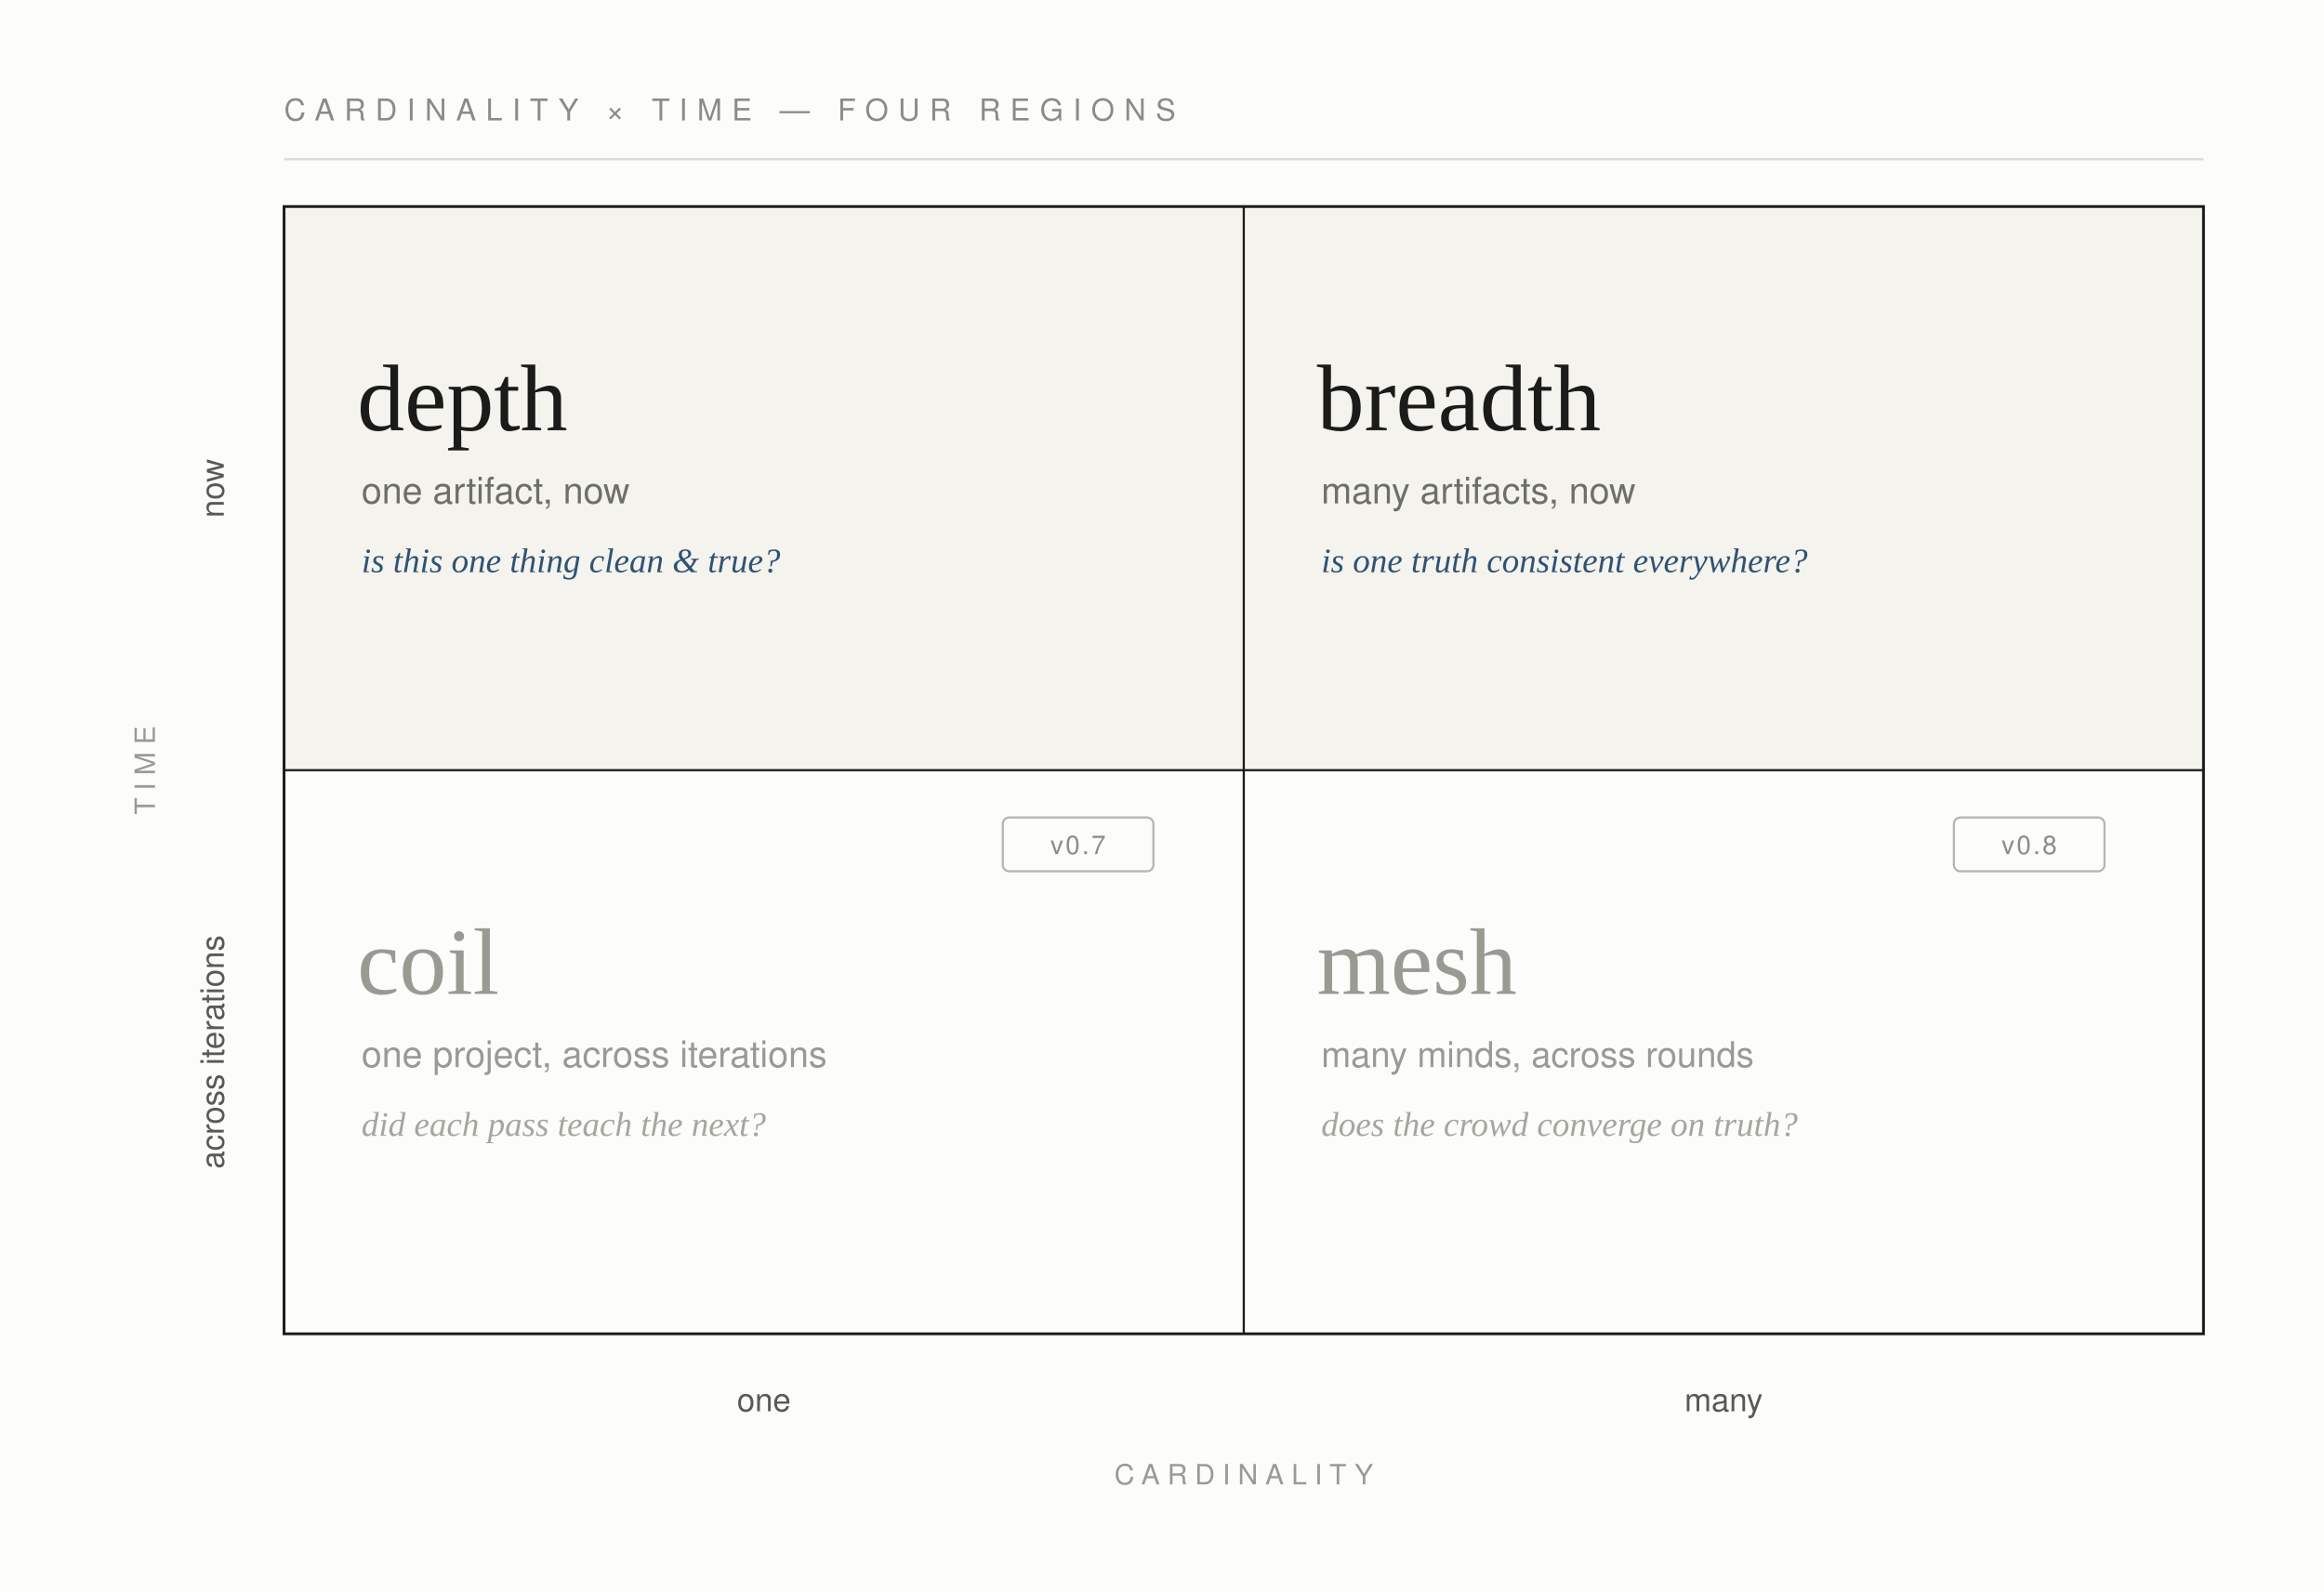
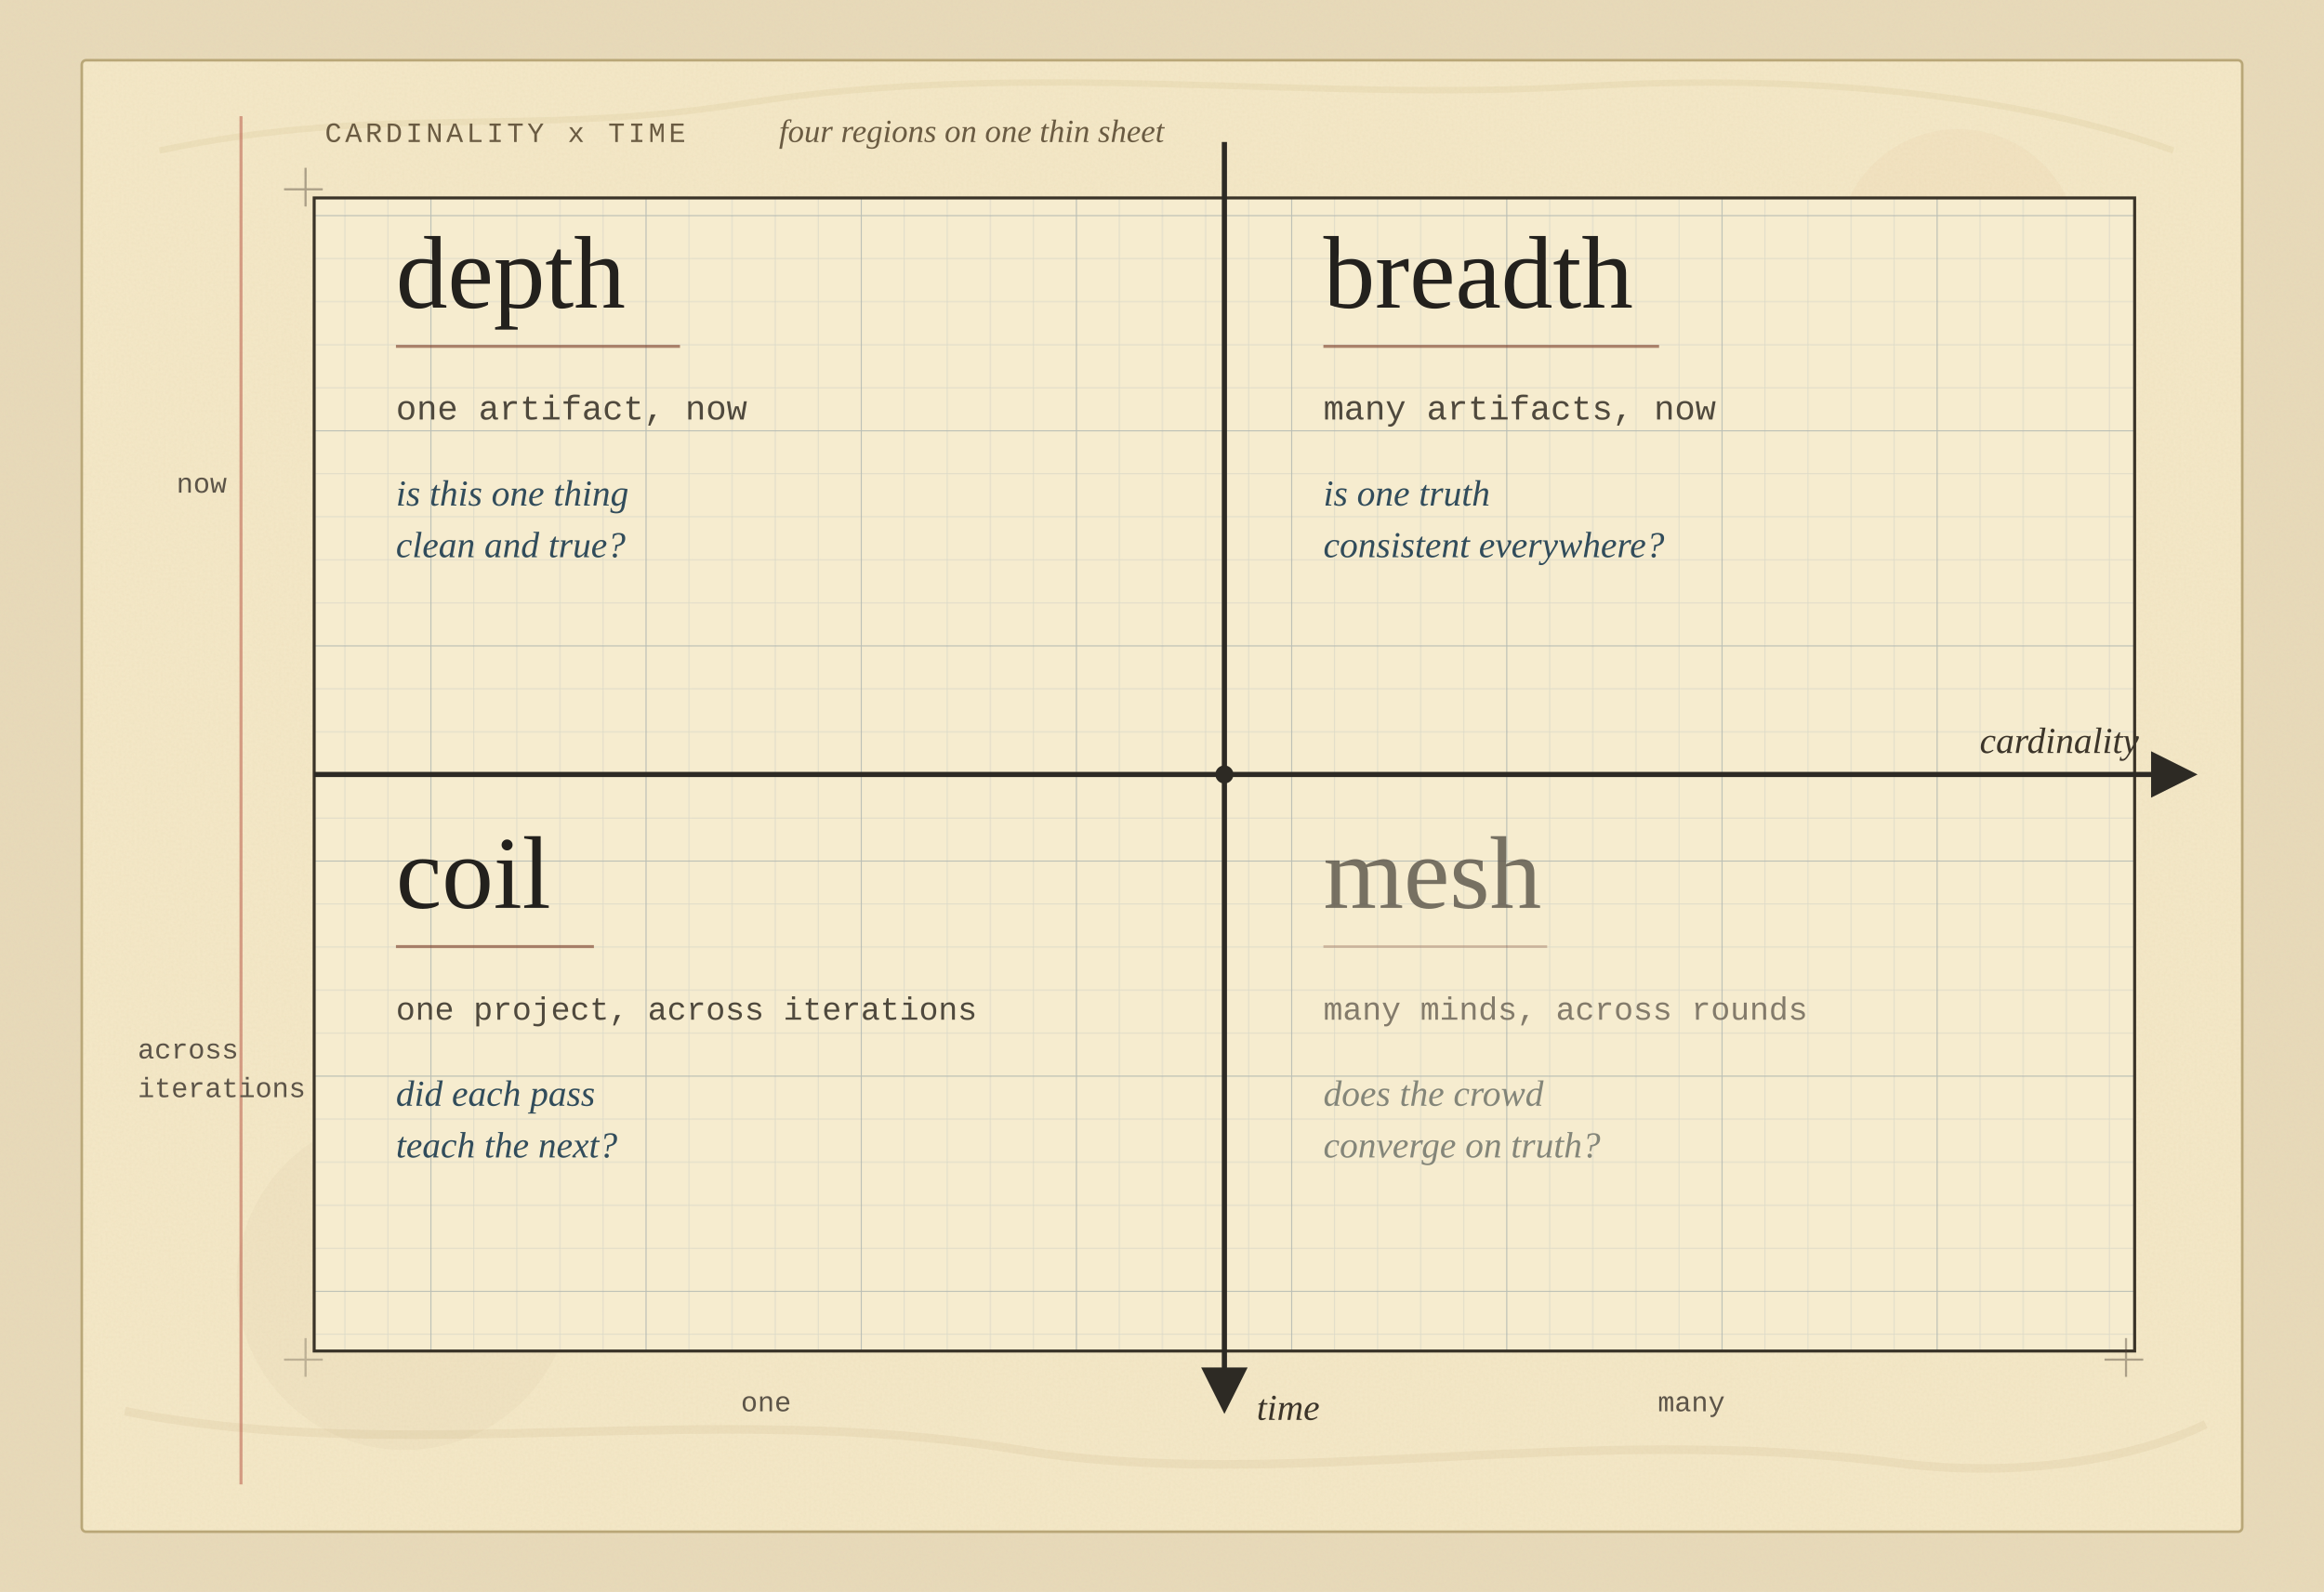
- <svg xmlns="http://www.w3.org/2000/svg" viewBox="0 0 1080 740" width="1080" height="740" role="img" aria-label="The PaperThin map: a two-by-two matrix. Horizontal axis cardinality (one, then many); vertical axis time (now, then across iterations); four regions. Top-left, depth: one artifact, now; is this one thing clean and true? Top-right, breadth: many artifacts, now; is one truth consistent everywhere? Bottom-left, coil: one project, across iterations; did each pass teach the next? Bottom-right, mesh: many minds, across rounds; does the crowd converge on truth?">
-   <rect width="1080" height="740" fill="#FCFCFA" />
-   <line x1="132" y1="74" x2="1024" y2="74" stroke="#DCDBD3" stroke-width="1" />
-   <text x="132" y="56" font-family="'Helvetica Neue',Helvetica,Arial,sans-serif" font-size="14" font-weight="400" letter-spacing="4.5" fill="#8C8C86">CARDINALITY × TIME — FOUR REGIONS</text>
-   <rect x="132" y="96" width="892" height="262" fill="#F4F3ED" />
-   <rect x="132" y="96" width="892" height="524" fill="none" stroke="#1B1B1A" stroke-width="1.3" />
-   <line x1="578" y1="96" x2="578" y2="620" stroke="#1B1B1A" stroke-width="1" />
-   <line x1="132" y1="358" x2="1024" y2="358" stroke="#1B1B1A" stroke-width="1" />
-   <text x="166" y="200" font-family="Georgia,'Times New Roman',serif" font-size="44" fill="#1B1B1A">depth</text>
-   <text x="168" y="234" font-family="'Helvetica Neue',Helvetica,Arial,sans-serif" font-size="17" fill="#6F6F69">one artifact, now</text>
-   <text x="168" y="266" font-family="Georgia,'Times New Roman',serif" font-size="16" font-style="italic" fill="#2F5374">is this one thing clean &amp; true?</text>
-   <text x="612" y="200" font-family="Georgia,'Times New Roman',serif" font-size="44" fill="#1B1B1A">breadth</text>
-   <text x="614" y="234" font-family="'Helvetica Neue',Helvetica,Arial,sans-serif" font-size="17" fill="#6F6F69">many artifacts, now</text>
-   <text x="614" y="266" font-family="Georgia,'Times New Roman',serif" font-size="16" font-style="italic" fill="#2F5374">is one truth consistent everywhere?</text>
-   <text x="166" y="462" font-family="Georgia,'Times New Roman',serif" font-size="44" fill="#9A9A93">coil</text>
-   <text x="168" y="496" font-family="'Helvetica Neue',Helvetica,Arial,sans-serif" font-size="17" fill="#9A9A93">one project, across iterations</text>
-   <text x="168" y="528" font-family="Georgia,'Times New Roman',serif" font-size="16" font-style="italic" fill="#A6A69E">did each pass teach the next?</text>
-   <g transform="translate(466 380)">
-     <rect x="0" y="0" width="70" height="25" rx="3" fill="none" stroke="#B6B6AE" stroke-width="1" />
-     <text x="35" y="17" text-anchor="middle" font-family="'Helvetica Neue',Helvetica,Arial,sans-serif" font-size="12" letter-spacing="1" fill="#8C8C86">v0.7</text>
+ <svg xmlns="http://www.w3.org/2000/svg" viewBox="0 0 1080 740" width="1080" height="740" role="img" aria-label="The PaperThin map: an old-paper four-quadrant graph. Horizontal axis cardinality moves from one to many; vertical axis time moves from now to across iterations. Depth is one artifact now, breadth is many artifacts now, coil is one project across iterations, and mesh is many minds across rounds.">
+   <defs>
+     <filter id="paper-grain" x="-10%" y="-10%" width="120%" height="120%">
+       <feTurbulence type="fractalNoise" baseFrequency="0.82" numOctaves="4" seed="23" result="noise" />
+       <feColorMatrix in="noise" type="matrix" values="0.32 0 0 0 0.58 0 0.28 0 0 0.51 0 0 0.22 0 0.38 0 0 0 0.16 0" result="warmNoise" />
+       <feBlend in="SourceGraphic" in2="warmNoise" mode="multiply" />
+     </filter>
+     <pattern id="small-grid" width="20" height="20" patternUnits="userSpaceOnUse">
+       <path d="M 20 0 H 0 V 20" fill="none" stroke="#9FB0B7" stroke-width="0.65" opacity="0.32" />
+     </pattern>
+     <pattern id="large-grid" width="100" height="100" patternUnits="userSpaceOnUse">
+       <rect width="100" height="100" fill="url(#small-grid)" />
+       <path d="M 100 0 H 0 V 100" fill="none" stroke="#758890" stroke-width="1" opacity="0.34" />
+     </pattern>
+     <marker id="arrow" viewBox="0 0 10 10" refX="8.5" refY="5" markerWidth="9" markerHeight="9" orient="auto-start-reverse">
+       <path d="M 0 0 L 10 5 L 0 10 z" fill="#2D2A24" />
+     </marker>
+   </defs>
+   <rect width="1080" height="740" fill="#E7D9B8" />
+   <rect x="38" y="28" width="1004" height="684" rx="2" fill="#F4E8C8" filter="url(#paper-grain)" />
+   <rect x="38" y="28" width="1004" height="684" rx="2" fill="none" stroke="#B9A778" stroke-width="1.2" />
+   <path d="M 74 70 C 178 48, 246 64, 346 48 C 480 27, 607 48, 738 40 C 844 34, 942 45, 1010 70" fill="none" stroke="#C8B47A" stroke-width="3" opacity="0.16" />
+   <path d="M 58 656 C 189 682, 330 650, 474 674 C 596 694, 733 661, 881 680 C 944 688, 997 676, 1025 662" fill="none" stroke="#B59663" stroke-width="4" opacity="0.12" />
+   <circle cx="910" cy="116" r="56" fill="#B7834A" opacity="0.05" />
+   <circle cx="188" cy="596" r="78" fill="#8B6C41" opacity="0.045" />
+   <line x1="112" y1="54" x2="112" y2="690" stroke="#B65443" stroke-width="1.4" opacity="0.52" />
+   <rect x="146" y="92" width="846" height="536" fill="#F6ECCF" />
+   <rect x="146" y="92" width="846" height="536" fill="url(#large-grid)" />
+   <rect x="146" y="92" width="846" height="536" fill="none" stroke="#3A3328" stroke-width="1.4" />
+   <line x1="569" y1="92" x2="569" y2="628" stroke="#3A3328" stroke-width="1.1" stroke-dasharray="7 7" />
+   <line x1="146" y1="360" x2="992" y2="360" stroke="#3A3328" stroke-width="1.1" stroke-dasharray="7 7" />
+   <line x1="146" y1="360" x2="1018" y2="360" stroke="#2D2A24" stroke-width="2.4" marker-end="url(#arrow)" />
+   <line x1="569" y1="66" x2="569" y2="654" stroke="#2D2A24" stroke-width="2.4" marker-end="url(#arrow)" />
+   <circle cx="569" cy="360" r="4.2" fill="#2D2A24" />
+   <text x="584" y="660" font-family="Georgia,'Times New Roman',serif" font-size="17" font-style="italic" fill="#3C352A">time</text>
+   <text x="920" y="350" font-family="Georgia,'Times New Roman',serif" font-size="17" font-style="italic" fill="#3C352A">cardinality</text>
+   <text x="356" y="656" text-anchor="middle" font-family="'Courier New',Courier,monospace" font-size="13" fill="#5C5448">one</text>
+   <text x="786" y="656" text-anchor="middle" font-family="'Courier New',Courier,monospace" font-size="13" fill="#5C5448">many</text>
+   <text x="82" y="229" font-family="'Courier New',Courier,monospace" font-size="13" fill="#5C5448">now</text>
+   <text x="64" y="492" font-family="'Courier New',Courier,monospace" font-size="13" fill="#5C5448">across</text>
+   <text x="64" y="510" font-family="'Courier New',Courier,monospace" font-size="13" fill="#5C5448">iterations</text>
+   <text x="151" y="66" font-family="'Courier New',Courier,monospace" font-size="13" letter-spacing="1.6" fill="#6A5B42">CARDINALITY x TIME</text>
+   <text x="362" y="66" font-family="Georgia,'Times New Roman',serif" font-size="15" font-style="italic" fill="#6A5B42">four regions on one thin sheet</text>
+   <g transform="translate(184 143)">
+     <text x="0" y="0" font-family="Georgia,'Times New Roman',serif" font-size="48" fill="#23211D">depth</text>
+     <line x1="0" y1="18" x2="132" y2="18" stroke="#7B3F2A" stroke-width="1.4" opacity="0.62" />
+     <text x="0" y="52" font-family="'Courier New',Courier,monospace" font-size="16" fill="#4F493D">one artifact, now</text>
+     <text x="0" y="92" font-family="Georgia,'Times New Roman',serif" font-size="17" font-style="italic" fill="#314C5B">is this one thing</text>
+     <text x="0" y="116" font-family="Georgia,'Times New Roman',serif" font-size="17" font-style="italic" fill="#314C5B">clean and true?</text>
  </g>
-   <text x="612" y="462" font-family="Georgia,'Times New Roman',serif" font-size="44" fill="#9A9A93">mesh</text>
-   <text x="614" y="496" font-family="'Helvetica Neue',Helvetica,Arial,sans-serif" font-size="16.5" fill="#9A9A93">many minds, across rounds</text>
-   <text x="614" y="528" font-family="Georgia,'Times New Roman',serif" font-size="16" font-style="italic" fill="#A6A69E">does the crowd converge on truth?</text>
-   <g transform="translate(908 380)">
-     <rect x="0" y="0" width="70" height="25" rx="3" fill="none" stroke="#B6B6AE" stroke-width="1" />
-     <text x="35" y="17" text-anchor="middle" font-family="'Helvetica Neue',Helvetica,Arial,sans-serif" font-size="12" letter-spacing="1" fill="#8C8C86">v0.8</text>
+   <g transform="translate(615 143)">
+     <text x="0" y="0" font-family="Georgia,'Times New Roman',serif" font-size="48" fill="#23211D">breadth</text>
+     <line x1="0" y1="18" x2="156" y2="18" stroke="#7B3F2A" stroke-width="1.4" opacity="0.62" />
+     <text x="0" y="52" font-family="'Courier New',Courier,monospace" font-size="16" fill="#4F493D">many artifacts, now</text>
+     <text x="0" y="92" font-family="Georgia,'Times New Roman',serif" font-size="17" font-style="italic" fill="#314C5B">is one truth</text>
+     <text x="0" y="116" font-family="Georgia,'Times New Roman',serif" font-size="17" font-style="italic" fill="#314C5B">consistent everywhere?</text>
  </g>
-   <text x="355" y="656" text-anchor="middle" font-family="'Helvetica Neue',Helvetica,Arial,sans-serif" font-size="15" fill="#5A5A55">one</text>
-   <text x="801" y="656" text-anchor="middle" font-family="'Helvetica Neue',Helvetica,Arial,sans-serif" font-size="15" fill="#5A5A55">many</text>
-   <text x="578" y="690" text-anchor="middle" font-family="'Helvetica Neue',Helvetica,Arial,sans-serif" font-size="13" letter-spacing="3.5" fill="#9A9A93">CARDINALITY</text>
-   <text x="104" y="227" text-anchor="middle" transform="rotate(-90 104 227)" font-family="'Helvetica Neue',Helvetica,Arial,sans-serif" font-size="15" fill="#5A5A55">now</text>
-   <text x="104" y="489" text-anchor="middle" transform="rotate(-90 104 489)" font-family="'Helvetica Neue',Helvetica,Arial,sans-serif" font-size="15" fill="#5A5A55">across iterations</text>
-   <text x="72" y="358" text-anchor="middle" transform="rotate(-90 72 358)" font-family="'Helvetica Neue',Helvetica,Arial,sans-serif" font-size="13" letter-spacing="3.5" fill="#9A9A93">TIME</text>
+   <g transform="translate(184 422)">
+     <text x="0" y="0" font-family="Georgia,'Times New Roman',serif" font-size="48" fill="#23211D">coil</text>
+     <line x1="0" y1="18" x2="92" y2="18" stroke="#7B3F2A" stroke-width="1.4" opacity="0.62" />
+     <text x="0" y="52" font-family="'Courier New',Courier,monospace" font-size="15" fill="#4F493D">one project, across iterations</text>
+     <text x="0" y="92" font-family="Georgia,'Times New Roman',serif" font-size="17" font-style="italic" fill="#314C5B">did each pass</text>
+     <text x="0" y="116" font-family="Georgia,'Times New Roman',serif" font-size="17" font-style="italic" fill="#314C5B">teach the next?</text>
+   </g>
+   <g transform="translate(615 422)" opacity="0.82">
+     <text x="0" y="0" font-family="Georgia,'Times New Roman',serif" font-size="48" fill="#5B554A">mesh</text>
+     <line x1="0" y1="18" x2="104" y2="18" stroke="#7B3F2A" stroke-width="1.2" opacity="0.36" />
+     <text x="0" y="52" font-family="'Courier New',Courier,monospace" font-size="15" fill="#6A6255">many minds, across rounds</text>
+     <text x="0" y="92" font-family="Georgia,'Times New Roman',serif" font-size="17" font-style="italic" fill="#6B6F67">does the crowd</text>
+     <text x="0" y="116" font-family="Georgia,'Times New Roman',serif" font-size="17" font-style="italic" fill="#6B6F67">converge on truth?</text>
+   </g>
+   <path d="M 132 88 l 18 0 M 142 78 l 0 18" stroke="#493F32" stroke-width="1" opacity="0.42" />
+   <path d="M 978 632 l 18 0 M 988 622 l 0 18" stroke="#493F32" stroke-width="1" opacity="0.42" />
+   <path d="M 132 632 l 18 0 M 142 622 l 0 18" stroke="#493F32" stroke-width="1" opacity="0.3" />
</svg>
